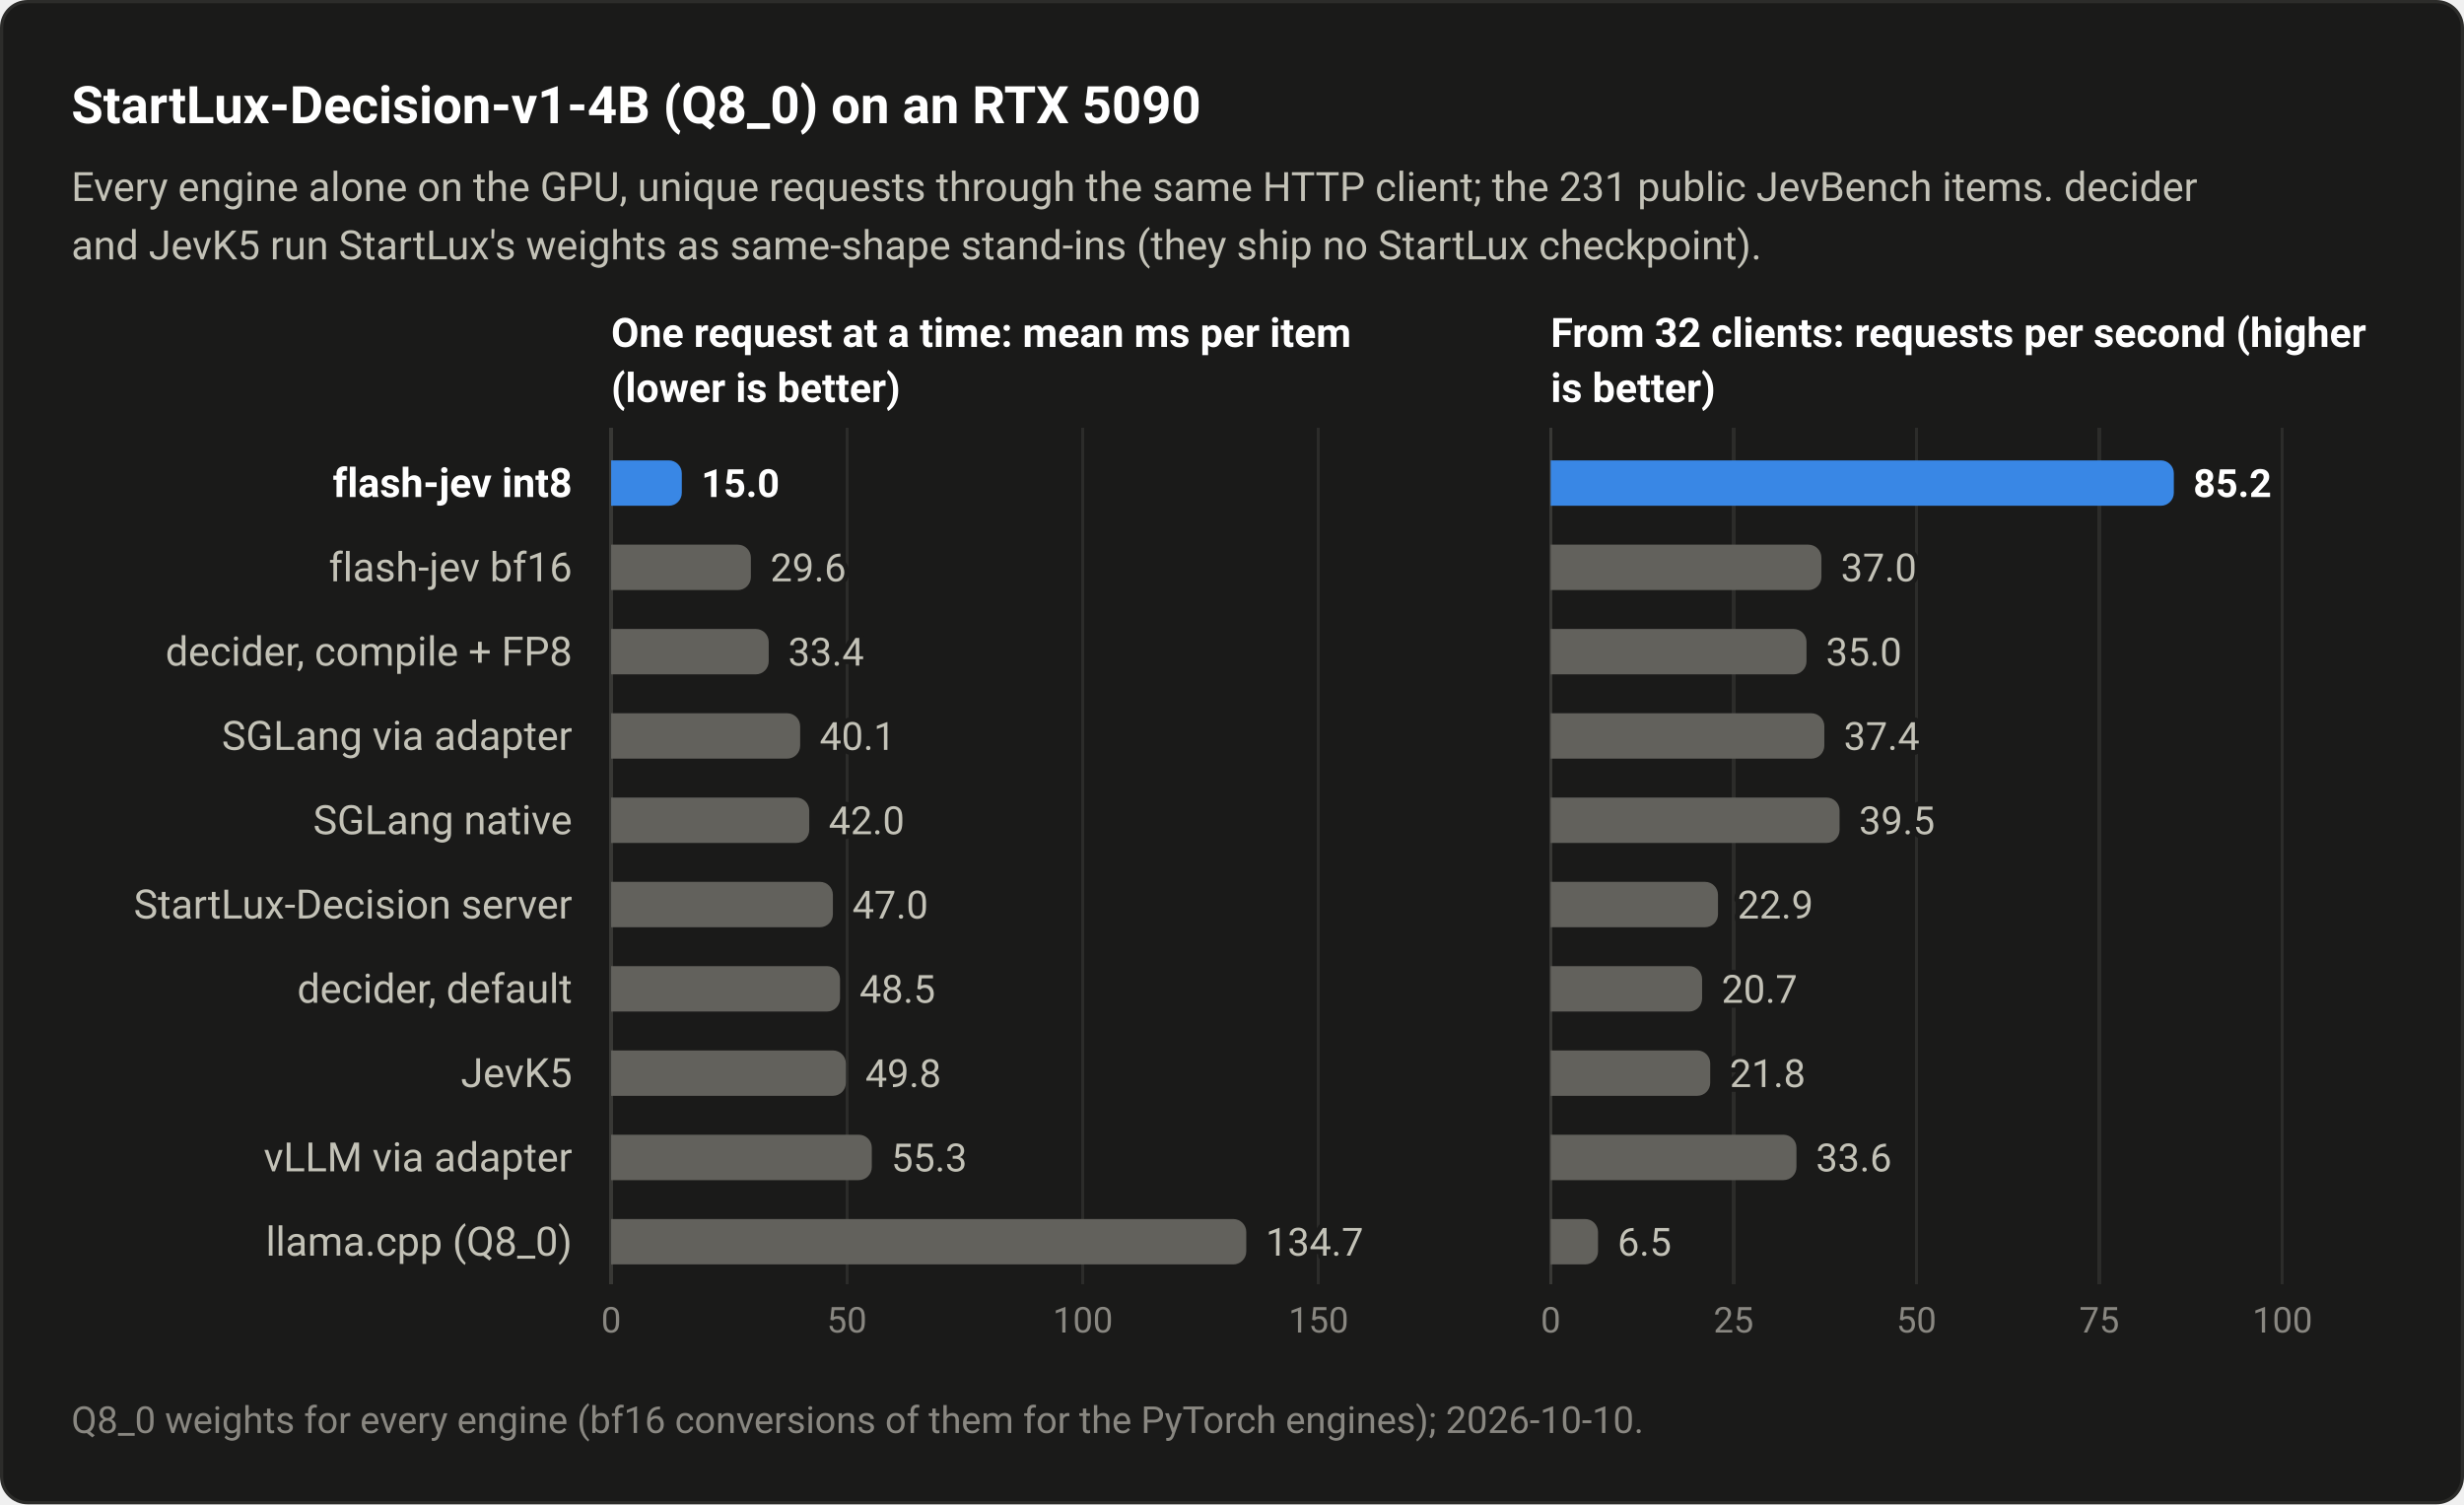
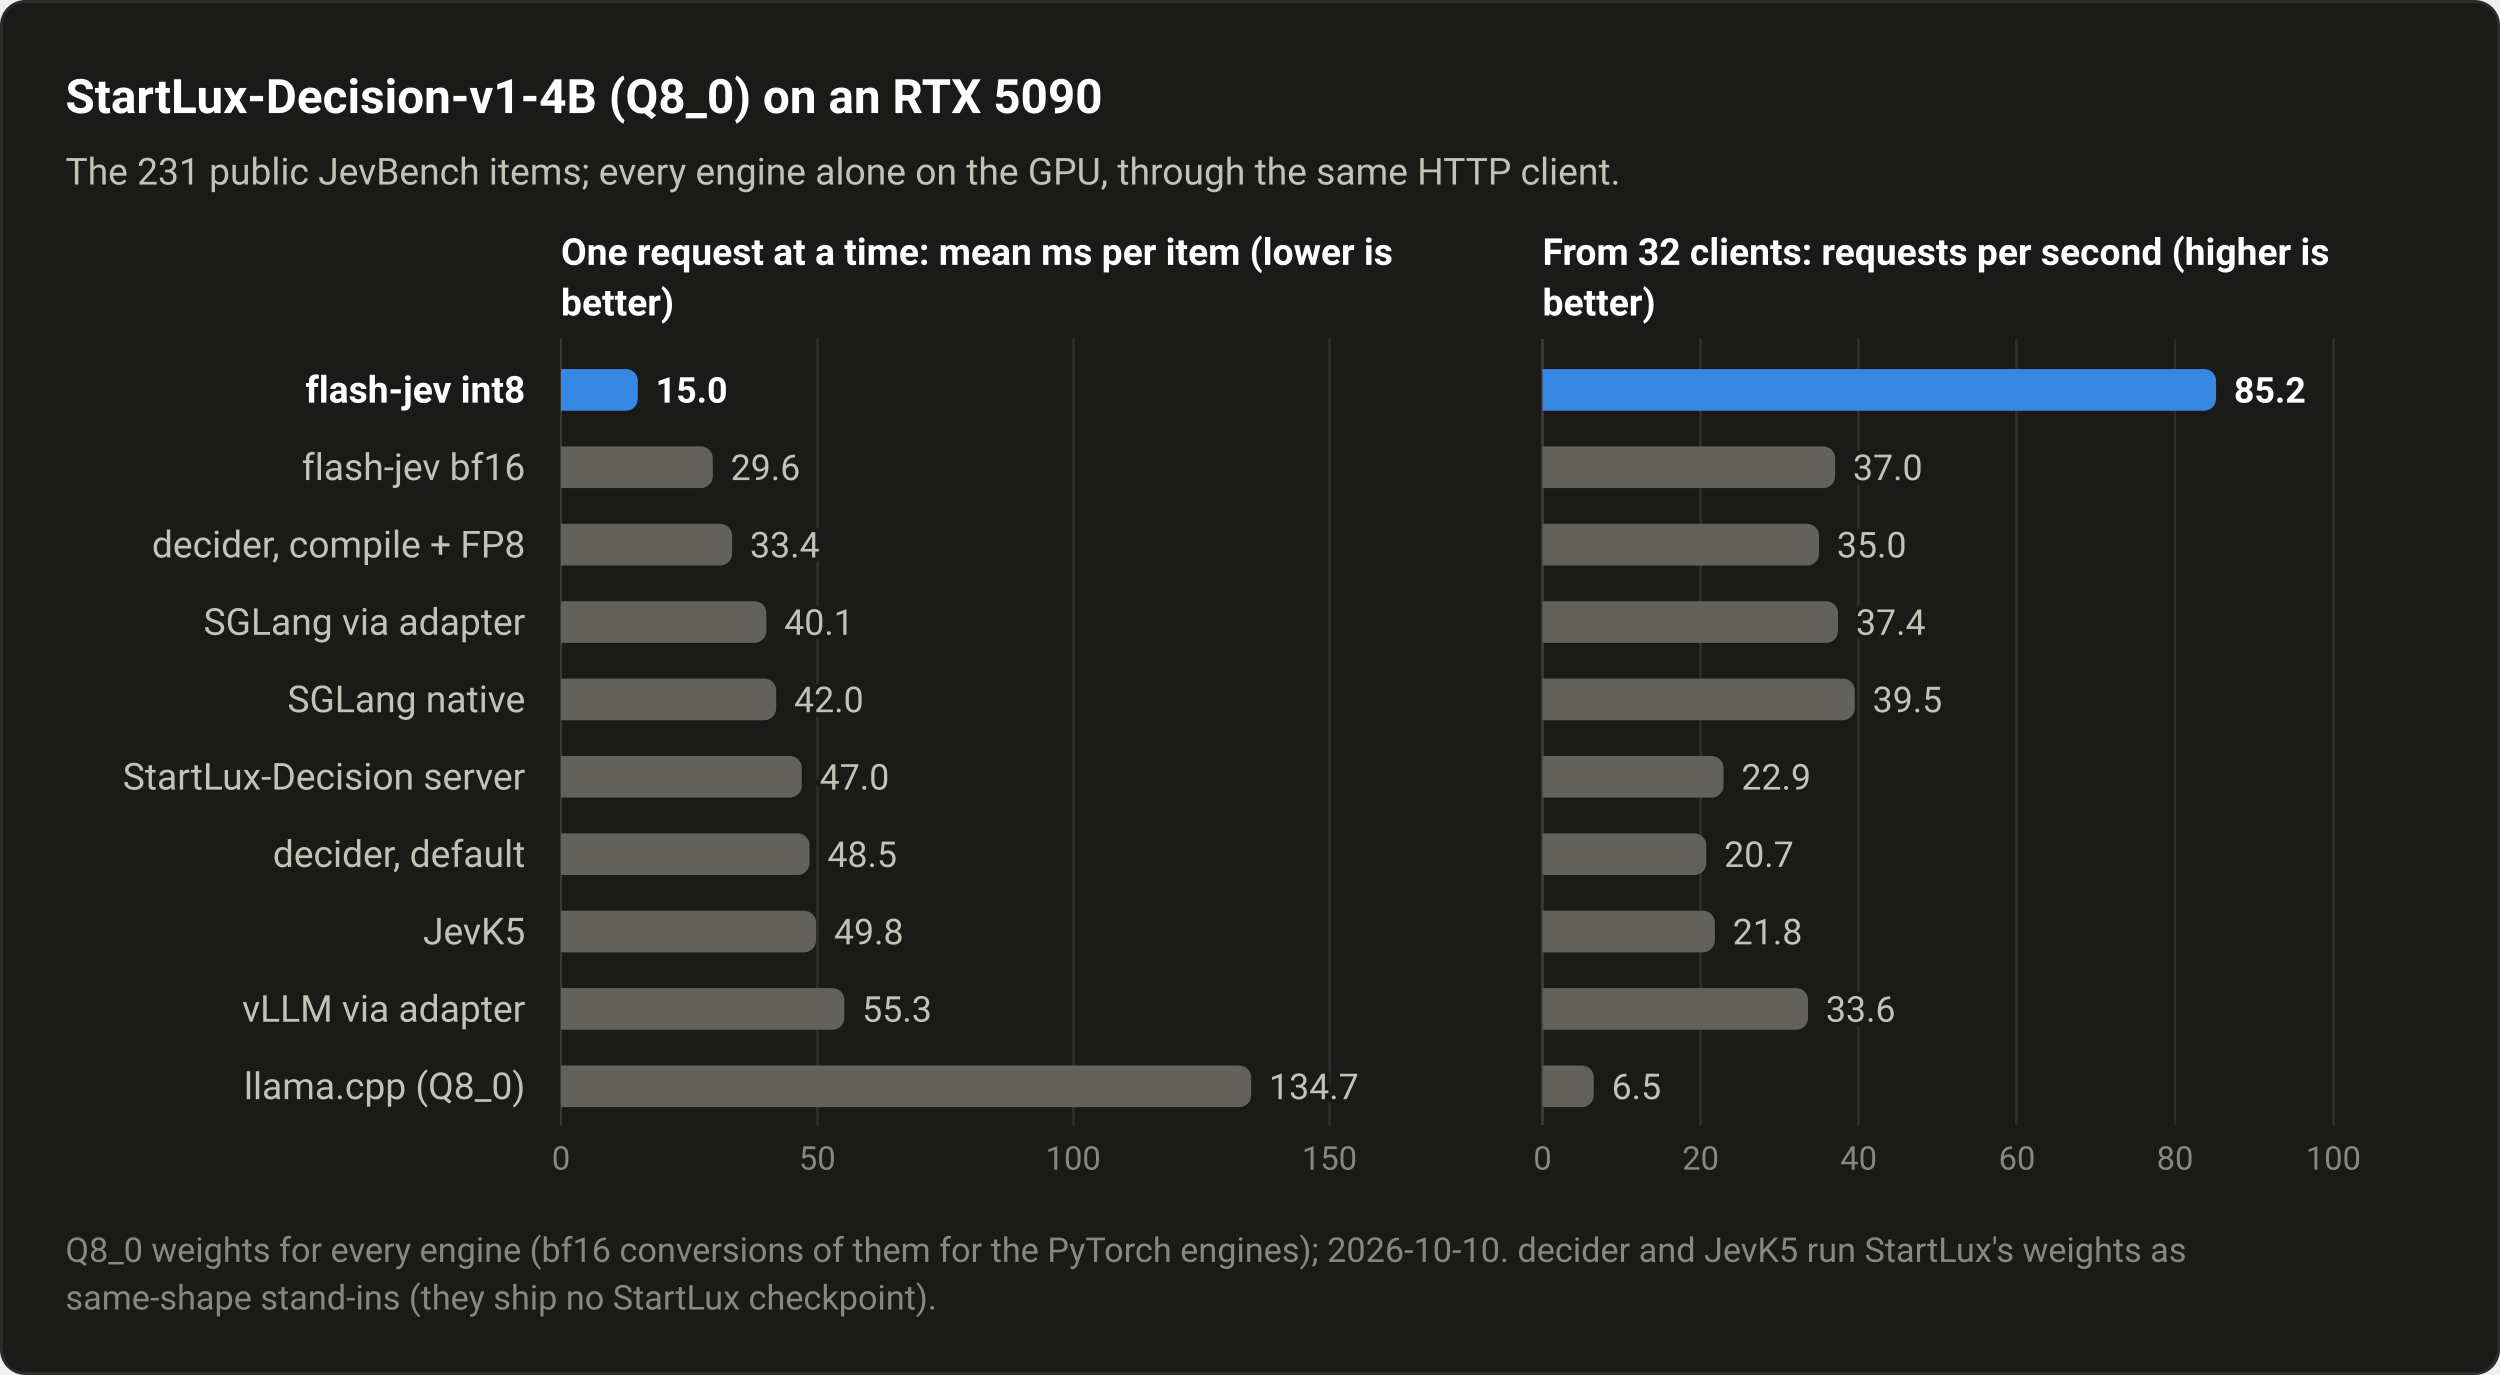
- <svg xmlns="http://www.w3.org/2000/svg" width="760" height="464" viewBox="0 0 760 464" role="img" aria-labelledby="title desc" font-family="system-ui, -apple-system, 'Segoe UI', Roboto, 'Helvetica Neue', Arial, sans-serif">
-   <rect x="0.5" y="0.5" width="759" height="463" rx="8" fill="#1a1a19" stroke="#2c2c2a" />
+ <svg xmlns="http://www.w3.org/2000/svg" width="840" height="462" viewBox="0 0 840 462" role="img" aria-labelledby="title desc" font-family="system-ui, -apple-system, 'Segoe UI', Roboto, 'Helvetica Neue', Arial, sans-serif">
+   <rect x="0.5" y="0.5" width="839" height="461" rx="8" fill="#1a1a19" stroke="#2c2c2a" />
  <text x="22.0" y="38.0" font-size="16" fill="#ffffff" text-anchor="start" font-weight="600">StartLux-Decision-v1-4B (Q8_0) on an RTX 5090</text>
-   <text x="22.0" y="62.0" font-size="12.5" fill="#c3c2b7" text-anchor="start" font-weight="400">Every engine alone on the GPU, unique requests through the same HTTP client; the 231 public JevBench items. decider</text>
-   <text x="22.0" y="80.0" font-size="12.5" fill="#c3c2b7" text-anchor="start" font-weight="400">and JevK5 run StartLux's weights as same-shape stand-ins (they ship no StartLux checkpoint).</text>
-   <text x="188.5" y="107.0" font-size="12.5" fill="#ffffff" text-anchor="start" font-weight="600">One request at a time: mean ms per item</text>
-   <text x="188.5" y="124.0" font-size="12.5" fill="#ffffff" text-anchor="start" font-weight="600">(lower is better)</text>
-   <text x="188.5" y="411.0" font-size="11" fill="#898781" text-anchor="middle" font-weight="400" style="font-variant-numeric: tabular-nums">0</text>
-   <line x1="261.2" y1="132.0" x2="261.2" y2="396.0" stroke="#2c2c2a" stroke-width="1" shape-rendering="crispEdges" />
-   <text x="261.2" y="411.0" font-size="11" fill="#898781" text-anchor="middle" font-weight="400" style="font-variant-numeric: tabular-nums">50</text>
-   <line x1="334.0" y1="132.0" x2="334.0" y2="396.0" stroke="#2c2c2a" stroke-width="1" shape-rendering="crispEdges" />
-   <text x="334.0" y="411.0" font-size="11" fill="#898781" text-anchor="middle" font-weight="400" style="font-variant-numeric: tabular-nums">100</text>
-   <line x1="406.7" y1="132.0" x2="406.7" y2="396.0" stroke="#2c2c2a" stroke-width="1" shape-rendering="crispEdges" />
-   <text x="406.7" y="411.0" font-size="11" fill="#898781" text-anchor="middle" font-weight="400" style="font-variant-numeric: tabular-nums">150</text>
-   <line x1="188.5" y1="132.0" x2="188.5" y2="396.0" stroke="#383835" stroke-width="1" shape-rendering="crispEdges" />
-   <path d="M188.5,142.0 H206.3 A4.0,4.0 0 0 1 210.3,146.0 V152.0 A4.0,4.0 0 0 1 206.3,156.0 H188.5 Z" fill="#3987e5" />
-   <text x="216.3" y="153.3" font-size="12" fill="#ffffff" text-anchor="start" font-weight="600" style="font-variant-numeric: tabular-nums" stroke="#1a1a19" stroke-width="3" stroke-linejoin="round" paint-order="stroke">15.0</text>
-   <path d="M188.5,168.0 H227.6 A4.0,4.0 0 0 1 231.6,172.0 V178.0 A4.0,4.0 0 0 1 227.6,182.0 H188.5 Z" fill="#62615c" />
-   <text x="237.6" y="179.3" font-size="12" fill="#c3c2b7" text-anchor="start" font-weight="400" style="font-variant-numeric: tabular-nums" stroke="#1a1a19" stroke-width="3" stroke-linejoin="round" paint-order="stroke">29.6</text>
-   <path d="M188.5,194.0 H233.1 A4.0,4.0 0 0 1 237.1,198.0 V204.0 A4.0,4.0 0 0 1 233.1,208.0 H188.5 Z" fill="#62615c" />
-   <text x="243.1" y="205.3" font-size="12" fill="#c3c2b7" text-anchor="start" font-weight="400" style="font-variant-numeric: tabular-nums" stroke="#1a1a19" stroke-width="3" stroke-linejoin="round" paint-order="stroke">33.4</text>
-   <path d="M188.5,220.0 H242.8 A4.0,4.0 0 0 1 246.8,224.0 V230.0 A4.0,4.0 0 0 1 242.8,234.0 H188.5 Z" fill="#62615c" />
-   <text x="252.8" y="231.3" font-size="12" fill="#c3c2b7" text-anchor="start" font-weight="400" style="font-variant-numeric: tabular-nums" stroke="#1a1a19" stroke-width="3" stroke-linejoin="round" paint-order="stroke">40.1</text>
-   <path d="M188.5,246.0 H245.6 A4.0,4.0 0 0 1 249.6,250.0 V256.0 A4.0,4.0 0 0 1 245.6,260.0 H188.5 Z" fill="#62615c" />
-   <text x="255.6" y="257.3" font-size="12" fill="#c3c2b7" text-anchor="start" font-weight="400" style="font-variant-numeric: tabular-nums" stroke="#1a1a19" stroke-width="3" stroke-linejoin="round" paint-order="stroke">42.0</text>
-   <path d="M188.5,272.0 H252.9 A4.0,4.0 0 0 1 256.9,276.0 V282.0 A4.0,4.0 0 0 1 252.9,286.0 H188.5 Z" fill="#62615c" />
-   <text x="262.9" y="283.3" font-size="12" fill="#c3c2b7" text-anchor="start" font-weight="400" style="font-variant-numeric: tabular-nums" stroke="#1a1a19" stroke-width="3" stroke-linejoin="round" paint-order="stroke">47.0</text>
-   <path d="M188.5,298.0 H255.1 A4.0,4.0 0 0 1 259.1,302.0 V308.0 A4.0,4.0 0 0 1 255.1,312.0 H188.5 Z" fill="#62615c" />
-   <text x="265.1" y="309.3" font-size="12" fill="#c3c2b7" text-anchor="start" font-weight="400" style="font-variant-numeric: tabular-nums" stroke="#1a1a19" stroke-width="3" stroke-linejoin="round" paint-order="stroke">48.5</text>
-   <path d="M188.5,324.0 H256.9 A4.0,4.0 0 0 1 260.9,328.0 V334.0 A4.0,4.0 0 0 1 256.9,338.0 H188.5 Z" fill="#62615c" />
-   <text x="266.9" y="335.3" font-size="12" fill="#c3c2b7" text-anchor="start" font-weight="400" style="font-variant-numeric: tabular-nums" stroke="#1a1a19" stroke-width="3" stroke-linejoin="round" paint-order="stroke">49.8</text>
-   <path d="M188.5,350.0 H264.9 A4.0,4.0 0 0 1 268.9,354.0 V360.0 A4.0,4.0 0 0 1 264.9,364.0 H188.5 Z" fill="#62615c" />
-   <text x="274.9" y="361.3" font-size="12" fill="#c3c2b7" text-anchor="start" font-weight="400" style="font-variant-numeric: tabular-nums" stroke="#1a1a19" stroke-width="3" stroke-linejoin="round" paint-order="stroke">55.3</text>
-   <path d="M188.5,376.0 H380.4 A4.0,4.0 0 0 1 384.4,380.0 V386.0 A4.0,4.0 0 0 1 380.4,390.0 H188.5 Z" fill="#62615c" />
-   <text x="390.4" y="387.3" font-size="12" fill="#c3c2b7" text-anchor="start" font-weight="400" style="font-variant-numeric: tabular-nums" stroke="#1a1a19" stroke-width="3" stroke-linejoin="round" paint-order="stroke">134.7</text>
-   <text x="478.3" y="107.0" font-size="12.5" fill="#ffffff" text-anchor="start" font-weight="600">From 32 clients: requests per second (higher</text>
-   <text x="478.3" y="124.0" font-size="12.5" fill="#ffffff" text-anchor="start" font-weight="600">is better)</text>
-   <text x="478.3" y="411.0" font-size="11" fill="#898781" text-anchor="middle" font-weight="400" style="font-variant-numeric: tabular-nums">0</text>
-   <line x1="534.7" y1="132.0" x2="534.7" y2="396.0" stroke="#2c2c2a" stroke-width="1" shape-rendering="crispEdges" />
-   <text x="534.7" y="411.0" font-size="11" fill="#898781" text-anchor="middle" font-weight="400" style="font-variant-numeric: tabular-nums">25</text>
-   <line x1="591.1" y1="132.0" x2="591.1" y2="396.0" stroke="#2c2c2a" stroke-width="1" shape-rendering="crispEdges" />
-   <text x="591.1" y="411.0" font-size="11" fill="#898781" text-anchor="middle" font-weight="400" style="font-variant-numeric: tabular-nums">50</text>
-   <line x1="647.5" y1="132.0" x2="647.5" y2="396.0" stroke="#2c2c2a" stroke-width="1" shape-rendering="crispEdges" />
-   <text x="647.5" y="411.0" font-size="11" fill="#898781" text-anchor="middle" font-weight="400" style="font-variant-numeric: tabular-nums">75</text>
-   <line x1="704.0" y1="132.0" x2="704.0" y2="396.0" stroke="#2c2c2a" stroke-width="1" shape-rendering="crispEdges" />
-   <text x="704.0" y="411.0" font-size="11" fill="#898781" text-anchor="middle" font-weight="400" style="font-variant-numeric: tabular-nums">100</text>
-   <line x1="478.3" y1="132.0" x2="478.3" y2="396.0" stroke="#383835" stroke-width="1" shape-rendering="crispEdges" />
-   <path d="M478.3,142.0 H666.5 A4.0,4.0 0 0 1 670.5,146.0 V152.0 A4.0,4.0 0 0 1 666.5,156.0 H478.3 Z" fill="#3987e5" />
-   <text x="676.5" y="153.3" font-size="12" fill="#ffffff" text-anchor="start" font-weight="600" style="font-variant-numeric: tabular-nums" stroke="#1a1a19" stroke-width="3" stroke-linejoin="round" paint-order="stroke">85.2</text>
-   <path d="M478.3,168.0 H557.8 A4.0,4.0 0 0 1 561.8,172.0 V178.0 A4.0,4.0 0 0 1 557.8,182.0 H478.3 Z" fill="#62615c" />
-   <text x="567.8" y="179.3" font-size="12" fill="#c3c2b7" text-anchor="start" font-weight="400" style="font-variant-numeric: tabular-nums" stroke="#1a1a19" stroke-width="3" stroke-linejoin="round" paint-order="stroke">37.0</text>
-   <path d="M478.3,194.0 H553.2 A4.0,4.0 0 0 1 557.2,198.0 V204.0 A4.0,4.0 0 0 1 553.2,208.0 H478.3 Z" fill="#62615c" />
-   <text x="563.2" y="205.3" font-size="12" fill="#c3c2b7" text-anchor="start" font-weight="400" style="font-variant-numeric: tabular-nums" stroke="#1a1a19" stroke-width="3" stroke-linejoin="round" paint-order="stroke">35.0</text>
-   <path d="M478.3,220.0 H558.7 A4.0,4.0 0 0 1 562.7,224.0 V230.0 A4.0,4.0 0 0 1 558.7,234.0 H478.3 Z" fill="#62615c" />
-   <text x="568.7" y="231.3" font-size="12" fill="#c3c2b7" text-anchor="start" font-weight="400" style="font-variant-numeric: tabular-nums" stroke="#1a1a19" stroke-width="3" stroke-linejoin="round" paint-order="stroke">37.4</text>
-   <path d="M478.3,246.0 H563.4 A4.0,4.0 0 0 1 567.4,250.0 V256.0 A4.0,4.0 0 0 1 563.4,260.0 H478.3 Z" fill="#62615c" />
-   <text x="573.4" y="257.3" font-size="12" fill="#c3c2b7" text-anchor="start" font-weight="400" style="font-variant-numeric: tabular-nums" stroke="#1a1a19" stroke-width="3" stroke-linejoin="round" paint-order="stroke">39.5</text>
-   <path d="M478.3,272.0 H525.9 A4.0,4.0 0 0 1 529.9,276.0 V282.0 A4.0,4.0 0 0 1 525.9,286.0 H478.3 Z" fill="#62615c" />
-   <text x="535.9" y="283.3" font-size="12" fill="#c3c2b7" text-anchor="start" font-weight="400" style="font-variant-numeric: tabular-nums" stroke="#1a1a19" stroke-width="3" stroke-linejoin="round" paint-order="stroke">22.9</text>
-   <path d="M478.3,298.0 H521.0 A4.0,4.0 0 0 1 525.0,302.0 V308.0 A4.0,4.0 0 0 1 521.0,312.0 H478.3 Z" fill="#62615c" />
-   <text x="531.0" y="309.3" font-size="12" fill="#c3c2b7" text-anchor="start" font-weight="400" style="font-variant-numeric: tabular-nums" stroke="#1a1a19" stroke-width="3" stroke-linejoin="round" paint-order="stroke">20.7</text>
-   <path d="M478.3,324.0 H523.5 A4.0,4.0 0 0 1 527.5,328.0 V334.0 A4.0,4.0 0 0 1 523.5,338.0 H478.3 Z" fill="#62615c" />
-   <text x="533.5" y="335.3" font-size="12" fill="#c3c2b7" text-anchor="start" font-weight="400" style="font-variant-numeric: tabular-nums" stroke="#1a1a19" stroke-width="3" stroke-linejoin="round" paint-order="stroke">21.8</text>
-   <path d="M478.3,350.0 H550.1 A4.0,4.0 0 0 1 554.1,354.0 V360.0 A4.0,4.0 0 0 1 550.1,364.0 H478.3 Z" fill="#62615c" />
-   <text x="560.1" y="361.3" font-size="12" fill="#c3c2b7" text-anchor="start" font-weight="400" style="font-variant-numeric: tabular-nums" stroke="#1a1a19" stroke-width="3" stroke-linejoin="round" paint-order="stroke">33.6</text>
-   <path d="M478.3,376.0 H488.9 A4.0,4.0 0 0 1 492.9,380.0 V386.0 A4.0,4.0 0 0 1 488.9,390.0 H478.3 Z" fill="#62615c" />
-   <text x="498.9" y="387.3" font-size="12" fill="#c3c2b7" text-anchor="start" font-weight="400" style="font-variant-numeric: tabular-nums" stroke="#1a1a19" stroke-width="3" stroke-linejoin="round" paint-order="stroke">6.5</text>
-   <text x="176.5" y="153.3" font-size="12.5" fill="#ffffff" text-anchor="end" font-weight="600">flash-jev int8</text>
-   <text x="176.5" y="179.3" font-size="12.5" fill="#c3c2b7" text-anchor="end" font-weight="400">flash-jev bf16</text>
-   <text x="176.5" y="205.3" font-size="12.5" fill="#c3c2b7" text-anchor="end" font-weight="400">decider, compile + FP8</text>
-   <text x="176.5" y="231.3" font-size="12.5" fill="#c3c2b7" text-anchor="end" font-weight="400">SGLang via adapter</text>
-   <text x="176.5" y="257.3" font-size="12.5" fill="#c3c2b7" text-anchor="end" font-weight="400">SGLang native</text>
-   <text x="176.5" y="283.3" font-size="12.5" fill="#c3c2b7" text-anchor="end" font-weight="400">StartLux-Decision server</text>
-   <text x="176.5" y="309.3" font-size="12.5" fill="#c3c2b7" text-anchor="end" font-weight="400">decider, default</text>
-   <text x="176.5" y="335.3" font-size="12.5" fill="#c3c2b7" text-anchor="end" font-weight="400">JevK5</text>
-   <text x="176.5" y="361.3" font-size="12.5" fill="#c3c2b7" text-anchor="end" font-weight="400">vLLM via adapter</text>
-   <text x="176.5" y="387.3" font-size="12.5" fill="#c3c2b7" text-anchor="end" font-weight="400">llama.cpp (Q8_0)</text>
-   <text x="22.0" y="442.0" font-size="11.5" fill="#898781" text-anchor="start" font-weight="400">Q8_0 weights for every engine (bf16 conversions of them for the PyTorch engines); 2026-10-10.</text>
+   <text x="22.0" y="62.0" font-size="12.5" fill="#c3c2b7" text-anchor="start" font-weight="400">The 231 public JevBench items; every engine alone on the GPU, through the same HTTP client.</text>
+   <text x="188.5" y="89.0" font-size="12.5" fill="#ffffff" text-anchor="start" font-weight="600">One request at a time: mean ms per item (lower is</text>
+   <text x="188.5" y="106.0" font-size="12.5" fill="#ffffff" text-anchor="start" font-weight="600">better)</text>
+   <text x="188.5" y="393.0" font-size="11" fill="#898781" text-anchor="middle" font-weight="400" style="font-variant-numeric: tabular-nums">0</text>
+   <line x1="274.6" y1="114.0" x2="274.6" y2="378.0" stroke="#2c2c2a" stroke-width="1" shape-rendering="crispEdges" />
+   <text x="274.6" y="393.0" font-size="11" fill="#898781" text-anchor="middle" font-weight="400" style="font-variant-numeric: tabular-nums">50</text>
+   <line x1="360.6" y1="114.0" x2="360.6" y2="378.0" stroke="#2c2c2a" stroke-width="1" shape-rendering="crispEdges" />
+   <text x="360.6" y="393.0" font-size="11" fill="#898781" text-anchor="middle" font-weight="400" style="font-variant-numeric: tabular-nums">100</text>
+   <line x1="446.7" y1="114.0" x2="446.7" y2="378.0" stroke="#2c2c2a" stroke-width="1" shape-rendering="crispEdges" />
+   <text x="446.7" y="393.0" font-size="11" fill="#898781" text-anchor="middle" font-weight="400" style="font-variant-numeric: tabular-nums">150</text>
+   <line x1="188.5" y1="114.0" x2="188.5" y2="378.0" stroke="#383835" stroke-width="1" shape-rendering="crispEdges" />
+   <path d="M188.5,124.0 H210.3 A4.0,4.0 0 0 1 214.3,128.0 V134.0 A4.0,4.0 0 0 1 210.3,138.0 H188.5 Z" fill="#3987e5" />
+   <text x="220.3" y="135.3" font-size="12" fill="#ffffff" text-anchor="start" font-weight="600" style="font-variant-numeric: tabular-nums" stroke="#1a1a19" stroke-width="3" stroke-linejoin="round" paint-order="stroke">15.0</text>
+   <path d="M188.5,150.0 H235.5 A4.0,4.0 0 0 1 239.5,154.0 V160.0 A4.0,4.0 0 0 1 235.5,164.0 H188.5 Z" fill="#62615c" />
+   <text x="245.5" y="161.3" font-size="12" fill="#c3c2b7" text-anchor="start" font-weight="400" style="font-variant-numeric: tabular-nums" stroke="#1a1a19" stroke-width="3" stroke-linejoin="round" paint-order="stroke">29.6</text>
+   <path d="M188.5,176.0 H242.0 A4.0,4.0 0 0 1 246.0,180.0 V186.0 A4.0,4.0 0 0 1 242.0,190.0 H188.5 Z" fill="#62615c" />
+   <text x="252.0" y="187.3" font-size="12" fill="#c3c2b7" text-anchor="start" font-weight="400" style="font-variant-numeric: tabular-nums" stroke="#1a1a19" stroke-width="3" stroke-linejoin="round" paint-order="stroke">33.4</text>
+   <path d="M188.5,202.0 H253.5 A4.0,4.0 0 0 1 257.5,206.0 V212.0 A4.0,4.0 0 0 1 253.5,216.0 H188.5 Z" fill="#62615c" />
+   <text x="263.5" y="213.3" font-size="12" fill="#c3c2b7" text-anchor="start" font-weight="400" style="font-variant-numeric: tabular-nums" stroke="#1a1a19" stroke-width="3" stroke-linejoin="round" paint-order="stroke">40.1</text>
+   <path d="M188.5,228.0 H256.8 A4.0,4.0 0 0 1 260.8,232.0 V238.0 A4.0,4.0 0 0 1 256.8,242.0 H188.5 Z" fill="#62615c" />
+   <text x="266.8" y="239.3" font-size="12" fill="#c3c2b7" text-anchor="start" font-weight="400" style="font-variant-numeric: tabular-nums" stroke="#1a1a19" stroke-width="3" stroke-linejoin="round" paint-order="stroke">42.0</text>
+   <path d="M188.5,254.0 H265.4 A4.0,4.0 0 0 1 269.4,258.0 V264.0 A4.0,4.0 0 0 1 265.4,268.0 H188.5 Z" fill="#62615c" />
+   <text x="275.4" y="265.3" font-size="12" fill="#c3c2b7" text-anchor="start" font-weight="400" style="font-variant-numeric: tabular-nums" stroke="#1a1a19" stroke-width="3" stroke-linejoin="round" paint-order="stroke">47.0</text>
+   <path d="M188.5,280.0 H268.0 A4.0,4.0 0 0 1 272.0,284.0 V290.0 A4.0,4.0 0 0 1 268.0,294.0 H188.5 Z" fill="#62615c" />
+   <text x="278.0" y="291.3" font-size="12" fill="#c3c2b7" text-anchor="start" font-weight="400" style="font-variant-numeric: tabular-nums" stroke="#1a1a19" stroke-width="3" stroke-linejoin="round" paint-order="stroke">48.5</text>
+   <path d="M188.5,306.0 H270.2 A4.0,4.0 0 0 1 274.2,310.0 V316.0 A4.0,4.0 0 0 1 270.2,320.0 H188.5 Z" fill="#62615c" />
+   <text x="280.2" y="317.3" font-size="12" fill="#c3c2b7" text-anchor="start" font-weight="400" style="font-variant-numeric: tabular-nums" stroke="#1a1a19" stroke-width="3" stroke-linejoin="round" paint-order="stroke">49.8</text>
+   <path d="M188.5,332.0 H279.7 A4.0,4.0 0 0 1 283.7,336.0 V342.0 A4.0,4.0 0 0 1 279.7,346.0 H188.5 Z" fill="#62615c" />
+   <text x="289.7" y="343.3" font-size="12" fill="#c3c2b7" text-anchor="start" font-weight="400" style="font-variant-numeric: tabular-nums" stroke="#1a1a19" stroke-width="3" stroke-linejoin="round" paint-order="stroke">55.3</text>
+   <path d="M188.5,358.0 H416.4 A4.0,4.0 0 0 1 420.4,362.0 V368.0 A4.0,4.0 0 0 1 416.4,372.0 H188.5 Z" fill="#62615c" />
+   <text x="426.4" y="369.3" font-size="12" fill="#c3c2b7" text-anchor="start" font-weight="400" style="font-variant-numeric: tabular-nums" stroke="#1a1a19" stroke-width="3" stroke-linejoin="round" paint-order="stroke">134.7</text>
+   <text x="518.3" y="89.0" font-size="12.5" fill="#ffffff" text-anchor="start" font-weight="600">From 32 clients: requests per second (higher is</text>
+   <text x="518.3" y="106.0" font-size="12.5" fill="#ffffff" text-anchor="start" font-weight="600">better)</text>
+   <text x="518.3" y="393.0" font-size="11" fill="#898781" text-anchor="middle" font-weight="400" style="font-variant-numeric: tabular-nums">0</text>
+   <line x1="571.4" y1="114.0" x2="571.4" y2="378.0" stroke="#2c2c2a" stroke-width="1" shape-rendering="crispEdges" />
+   <text x="571.4" y="393.0" font-size="11" fill="#898781" text-anchor="middle" font-weight="400" style="font-variant-numeric: tabular-nums">20</text>
+   <line x1="624.5" y1="114.0" x2="624.5" y2="378.0" stroke="#2c2c2a" stroke-width="1" shape-rendering="crispEdges" />
+   <text x="624.5" y="393.0" font-size="11" fill="#898781" text-anchor="middle" font-weight="400" style="font-variant-numeric: tabular-nums">40</text>
+   <line x1="677.7" y1="114.0" x2="677.7" y2="378.0" stroke="#2c2c2a" stroke-width="1" shape-rendering="crispEdges" />
+   <text x="677.7" y="393.0" font-size="11" fill="#898781" text-anchor="middle" font-weight="400" style="font-variant-numeric: tabular-nums">60</text>
+   <line x1="730.8" y1="114.0" x2="730.8" y2="378.0" stroke="#2c2c2a" stroke-width="1" shape-rendering="crispEdges" />
+   <text x="730.8" y="393.0" font-size="11" fill="#898781" text-anchor="middle" font-weight="400" style="font-variant-numeric: tabular-nums">80</text>
+   <line x1="784.0" y1="114.0" x2="784.0" y2="378.0" stroke="#2c2c2a" stroke-width="1" shape-rendering="crispEdges" />
+   <text x="784.0" y="393.0" font-size="11" fill="#898781" text-anchor="middle" font-weight="400" style="font-variant-numeric: tabular-nums">100</text>
+   <line x1="518.3" y1="114.0" x2="518.3" y2="378.0" stroke="#383835" stroke-width="1" shape-rendering="crispEdges" />
+   <path d="M518.3,124.0 H740.6 A4.0,4.0 0 0 1 744.6,128.0 V134.0 A4.0,4.0 0 0 1 740.6,138.0 H518.3 Z" fill="#3987e5" />
+   <text x="750.6" y="135.3" font-size="12" fill="#ffffff" text-anchor="start" font-weight="600" style="font-variant-numeric: tabular-nums" stroke="#1a1a19" stroke-width="3" stroke-linejoin="round" paint-order="stroke">85.2</text>
+   <path d="M518.3,150.0 H612.6 A4.0,4.0 0 0 1 616.6,154.0 V160.0 A4.0,4.0 0 0 1 612.6,164.0 H518.3 Z" fill="#62615c" />
+   <text x="622.6" y="161.3" font-size="12" fill="#c3c2b7" text-anchor="start" font-weight="400" style="font-variant-numeric: tabular-nums" stroke="#1a1a19" stroke-width="3" stroke-linejoin="round" paint-order="stroke">37.0</text>
+   <path d="M518.3,176.0 H607.2 A4.0,4.0 0 0 1 611.2,180.0 V186.0 A4.0,4.0 0 0 1 607.2,190.0 H518.3 Z" fill="#62615c" />
+   <text x="617.2" y="187.3" font-size="12" fill="#c3c2b7" text-anchor="start" font-weight="400" style="font-variant-numeric: tabular-nums" stroke="#1a1a19" stroke-width="3" stroke-linejoin="round" paint-order="stroke">35.0</text>
+   <path d="M518.3,202.0 H613.6 A4.0,4.0 0 0 1 617.6,206.0 V212.0 A4.0,4.0 0 0 1 613.6,216.0 H518.3 Z" fill="#62615c" />
+   <text x="623.6" y="213.3" font-size="12" fill="#c3c2b7" text-anchor="start" font-weight="400" style="font-variant-numeric: tabular-nums" stroke="#1a1a19" stroke-width="3" stroke-linejoin="round" paint-order="stroke">37.4</text>
+   <path d="M518.3,228.0 H619.2 A4.0,4.0 0 0 1 623.2,232.0 V238.0 A4.0,4.0 0 0 1 619.2,242.0 H518.3 Z" fill="#62615c" />
+   <text x="629.2" y="239.3" font-size="12" fill="#c3c2b7" text-anchor="start" font-weight="400" style="font-variant-numeric: tabular-nums" stroke="#1a1a19" stroke-width="3" stroke-linejoin="round" paint-order="stroke">39.5</text>
+   <path d="M518.3,254.0 H575.1 A4.0,4.0 0 0 1 579.1,258.0 V264.0 A4.0,4.0 0 0 1 575.1,268.0 H518.3 Z" fill="#62615c" />
+   <text x="585.1" y="265.3" font-size="12" fill="#c3c2b7" text-anchor="start" font-weight="400" style="font-variant-numeric: tabular-nums" stroke="#1a1a19" stroke-width="3" stroke-linejoin="round" paint-order="stroke">22.9</text>
+   <path d="M518.3,280.0 H569.3 A4.0,4.0 0 0 1 573.3,284.0 V290.0 A4.0,4.0 0 0 1 569.3,294.0 H518.3 Z" fill="#62615c" />
+   <text x="579.3" y="291.3" font-size="12" fill="#c3c2b7" text-anchor="start" font-weight="400" style="font-variant-numeric: tabular-nums" stroke="#1a1a19" stroke-width="3" stroke-linejoin="round" paint-order="stroke">20.7</text>
+   <path d="M518.3,306.0 H572.2 A4.0,4.0 0 0 1 576.2,310.0 V316.0 A4.0,4.0 0 0 1 572.2,320.0 H518.3 Z" fill="#62615c" />
+   <text x="582.2" y="317.3" font-size="12" fill="#c3c2b7" text-anchor="start" font-weight="400" style="font-variant-numeric: tabular-nums" stroke="#1a1a19" stroke-width="3" stroke-linejoin="round" paint-order="stroke">21.8</text>
+   <path d="M518.3,332.0 H603.5 A4.0,4.0 0 0 1 607.5,336.0 V342.0 A4.0,4.0 0 0 1 603.5,346.0 H518.3 Z" fill="#62615c" />
+   <text x="613.5" y="343.3" font-size="12" fill="#c3c2b7" text-anchor="start" font-weight="400" style="font-variant-numeric: tabular-nums" stroke="#1a1a19" stroke-width="3" stroke-linejoin="round" paint-order="stroke">33.6</text>
+   <path d="M518.3,358.0 H531.5 A4.0,4.0 0 0 1 535.5,362.0 V368.0 A4.0,4.0 0 0 1 531.5,372.0 H518.3 Z" fill="#62615c" />
+   <text x="541.5" y="369.3" font-size="12" fill="#c3c2b7" text-anchor="start" font-weight="400" style="font-variant-numeric: tabular-nums" stroke="#1a1a19" stroke-width="3" stroke-linejoin="round" paint-order="stroke">6.5</text>
+   <text x="176.5" y="135.3" font-size="12.5" fill="#ffffff" text-anchor="end" font-weight="600">flash-jev int8</text>
+   <text x="176.5" y="161.3" font-size="12.5" fill="#c3c2b7" text-anchor="end" font-weight="400">flash-jev bf16</text>
+   <text x="176.5" y="187.3" font-size="12.5" fill="#c3c2b7" text-anchor="end" font-weight="400">decider, compile + FP8</text>
+   <text x="176.5" y="213.3" font-size="12.5" fill="#c3c2b7" text-anchor="end" font-weight="400">SGLang via adapter</text>
+   <text x="176.5" y="239.3" font-size="12.5" fill="#c3c2b7" text-anchor="end" font-weight="400">SGLang native</text>
+   <text x="176.5" y="265.3" font-size="12.5" fill="#c3c2b7" text-anchor="end" font-weight="400">StartLux-Decision server</text>
+   <text x="176.5" y="291.3" font-size="12.5" fill="#c3c2b7" text-anchor="end" font-weight="400">decider, default</text>
+   <text x="176.5" y="317.3" font-size="12.5" fill="#c3c2b7" text-anchor="end" font-weight="400">JevK5</text>
+   <text x="176.5" y="343.3" font-size="12.5" fill="#c3c2b7" text-anchor="end" font-weight="400">vLLM via adapter</text>
+   <text x="176.5" y="369.3" font-size="12.5" fill="#c3c2b7" text-anchor="end" font-weight="400">llama.cpp (Q8_0)</text>
+   <text x="22.0" y="424.0" font-size="11.5" fill="#898781" text-anchor="start" font-weight="400">Q8_0 weights for every engine (bf16 conversions of them for the PyTorch engines); 2026-10-10. decider and JevK5 run StartLux's weights as</text>
+   <text x="22.0" y="440.0" font-size="11.5" fill="#898781" text-anchor="start" font-weight="400">same-shape stand-ins (they ship no StartLux checkpoint).</text>
</svg>
